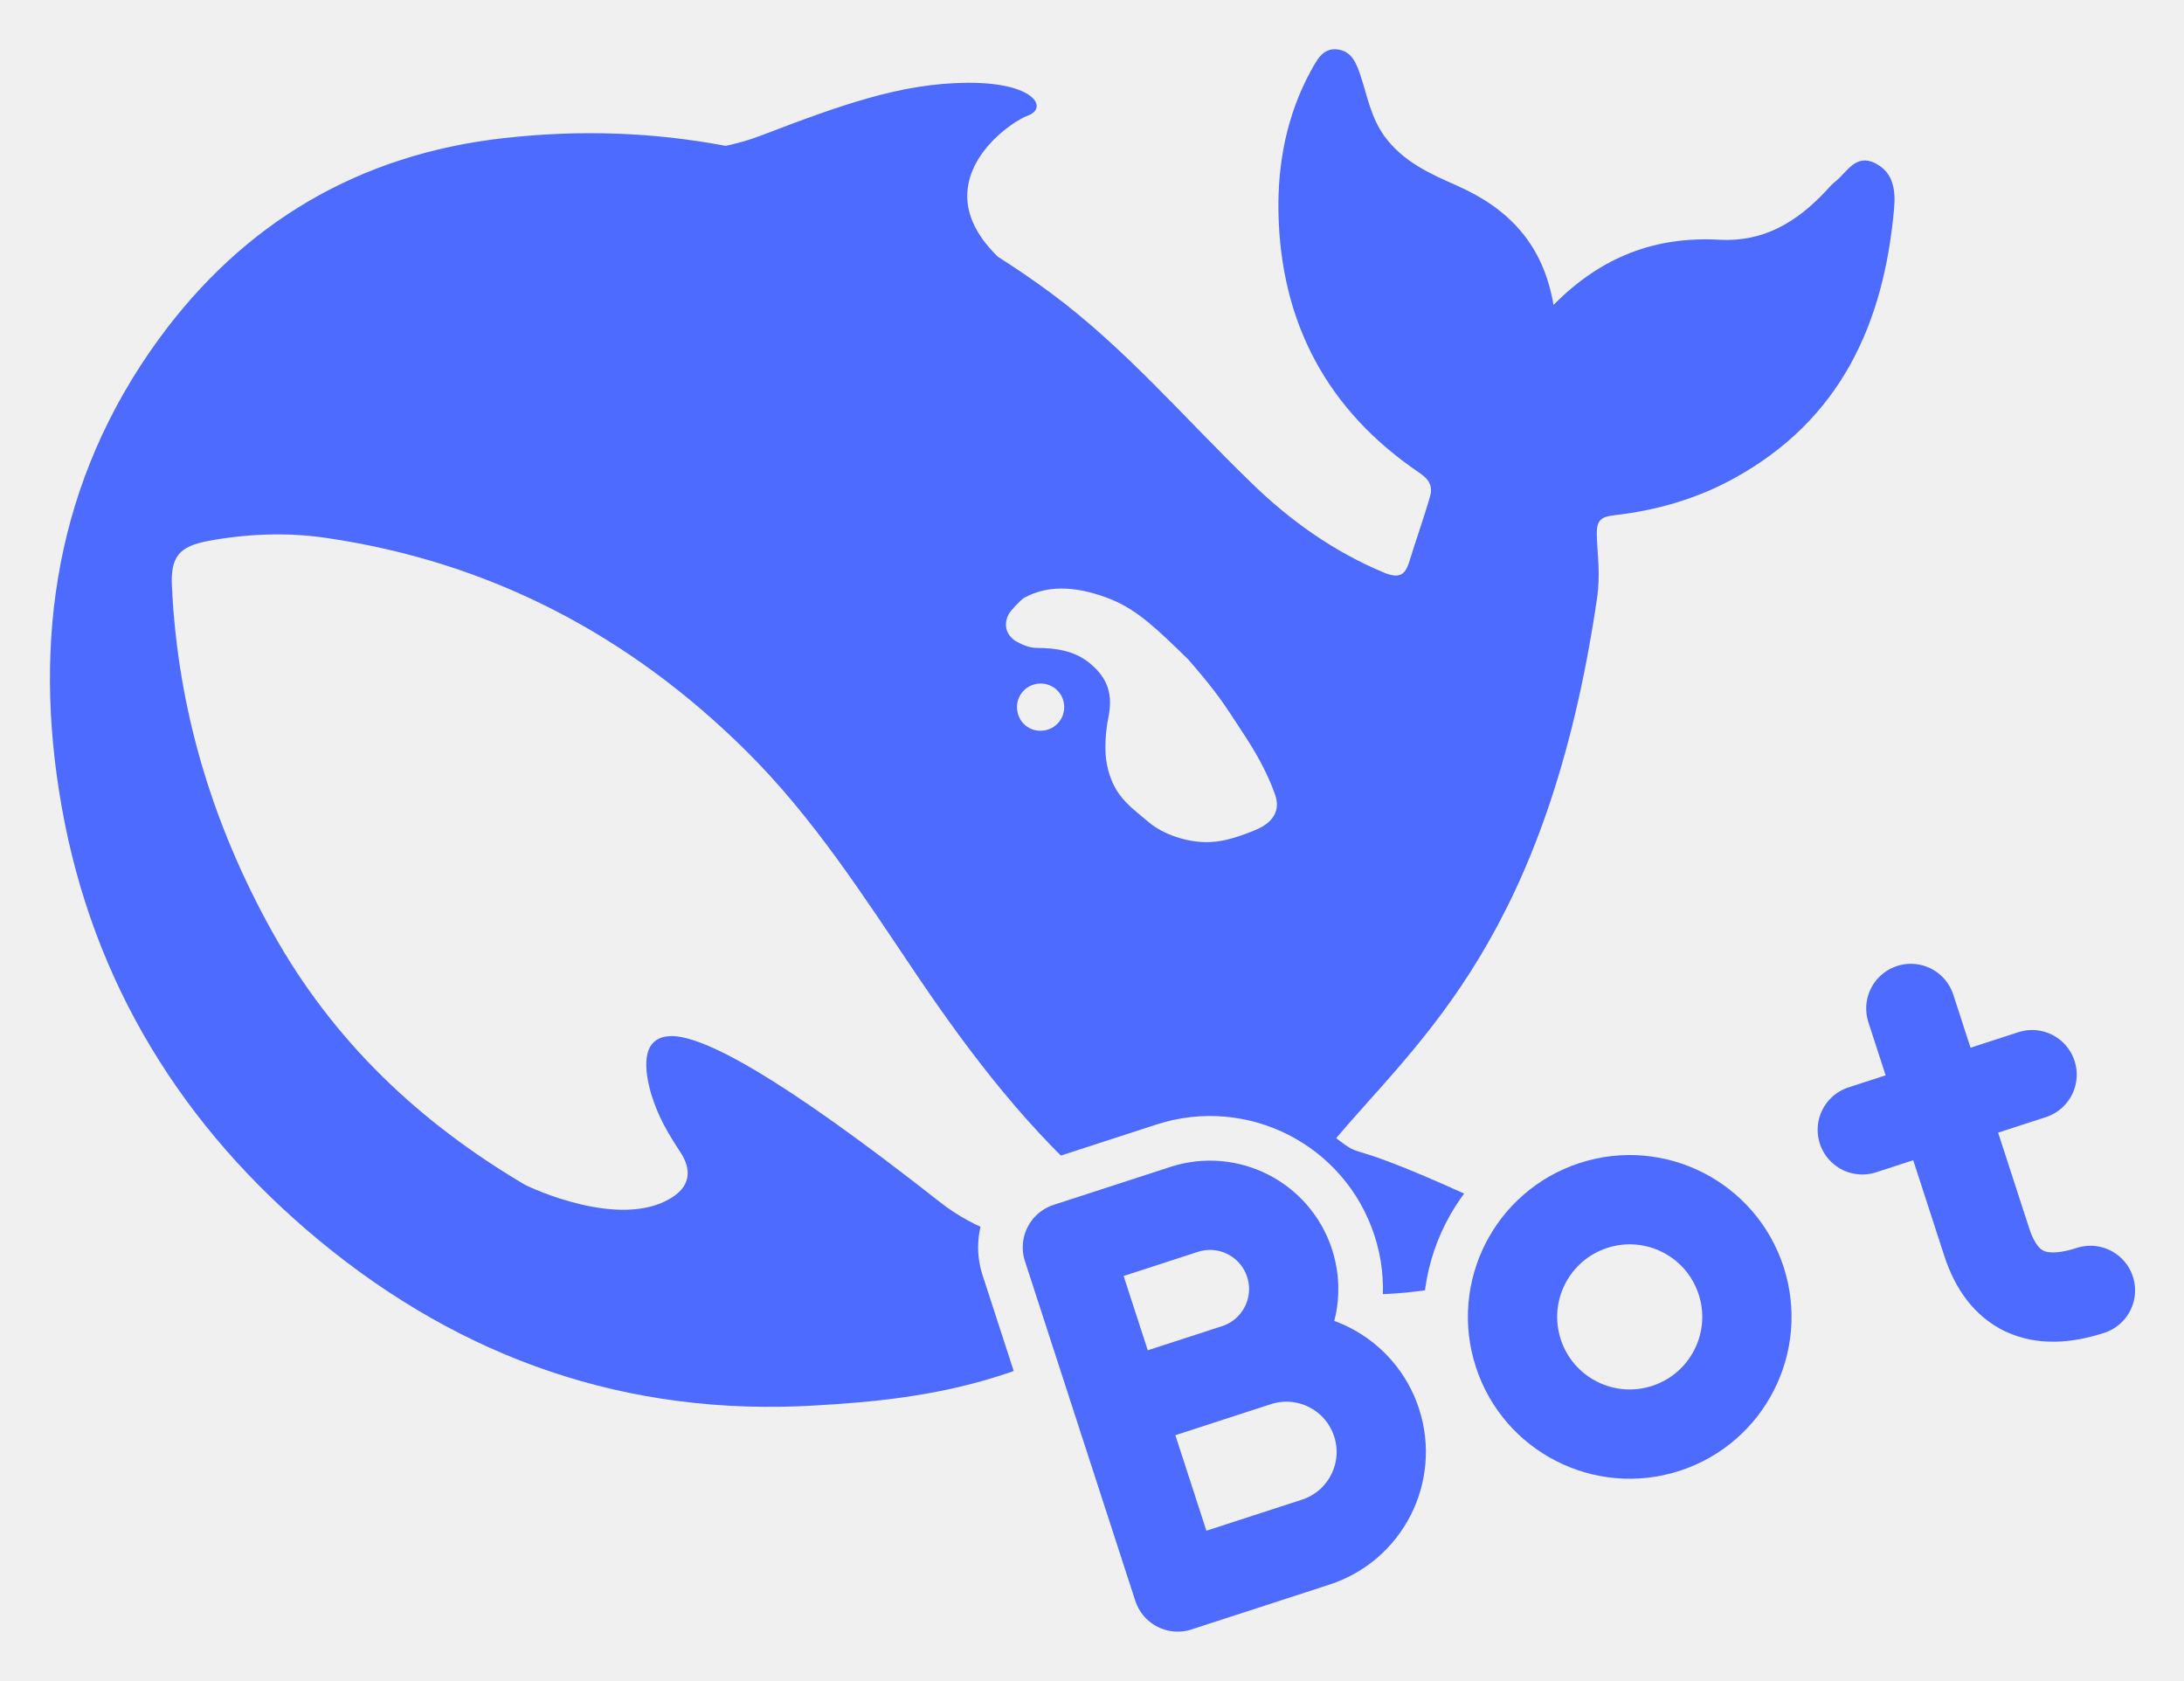
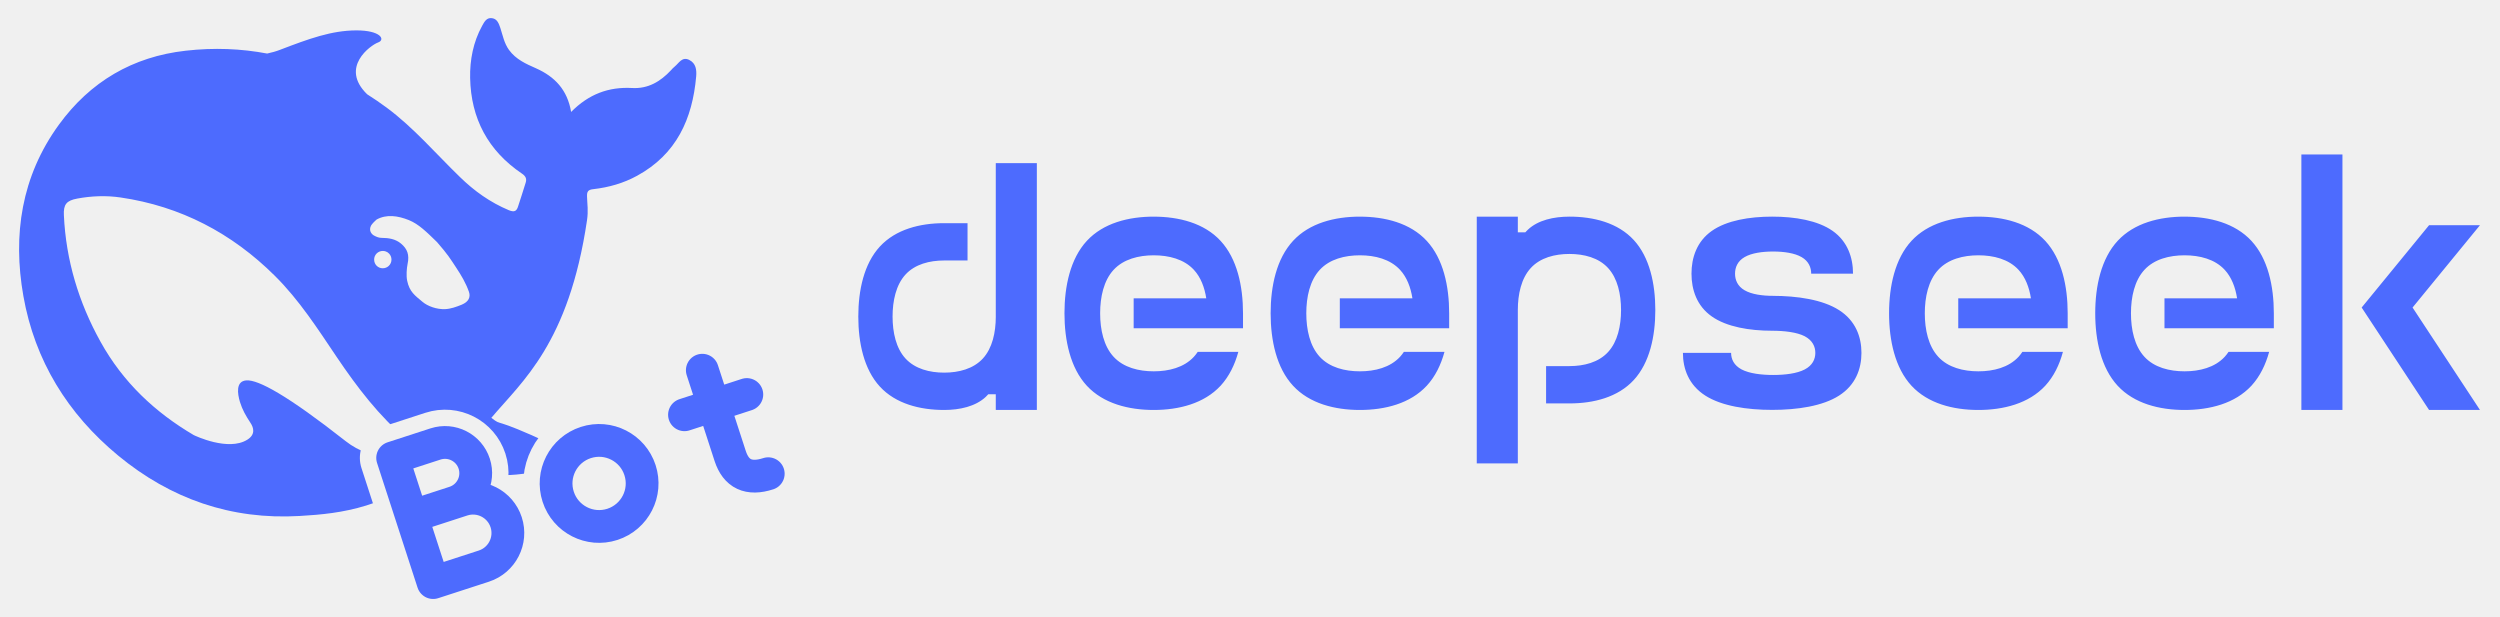
- <svg xmlns="http://www.w3.org/2000/svg" viewBox="-1.5 -1.5 66.5 51.2" width="399" height="307" role="img" aria-label="deepseek-bot: the DeepSeek whale with Bot stamped across its lower corner">
+ <svg xmlns="http://www.w3.org/2000/svg" viewBox="-1.5 -1.5 207.3 51.2" width="1244" height="307" role="img" aria-label="deepseek-bot: the DeepSeek whale with Bot stamped across its lower corner, beside the deepseek wordmark">
  <defs>
    <g id="bot" fill="none" stroke-linecap="round" stroke-linejoin="round">
      <path d="M0 0V64M0 0H22A15 15 0 0 1 22 30H0M0 30H26A17 17 0 0 1 26 64H0" />
      <circle cx="92" cy="43" r="21" />
      <path d="M157 6V50Q157 64 172 64M142 24H174" />
    </g>
    <mask id="cut" maskUnits="userSpaceOnUse" x="-10" y="-10" width="100" height="80">
      <rect x="-10" y="-10" width="100" height="80" fill="#fff" />
      <use href="#bot" transform="translate(31 36.5) rotate(-18) scale(0.17)" stroke="#000" stroke-width="32" />
    </mask>
  </defs>
  <path mask="url(#cut)" fill="#4D6BFE" d="M55.613,3.471c-.595-.292-.852.264-1.2.547-.119.091-.22.209-.321.319-.87.929-1.887,1.54-3.215,1.467-1.942-.109-3.599.501-5.065,1.986-.311-1.831-1.346-2.925-2.922-3.626-.824-.364-1.658-.729-2.235-1.522-.403-.565-.513-1.193-.714-1.813-.128-.373-.257-.756-.687-.82-.467-.073-.65.319-.834.647-.733,1.339-1.017,2.815-.989,4.31.064,3.362,1.484,6.041,4.305,7.945.321.219.403.437.302.756-.192.656-.421,1.294-.623,1.95-.128.419-.321.51-.769.328-1.548-.647-2.885-1.603-4.067-2.76-2.006-1.941-3.819-4.082-6.082-5.758-.531-.392-1.062-.756-1.612-1.103-2.308-2.241.302-4.082.907-4.3.632-.228.22-1.012-1.823-1.002-2.042.009-3.911.692-6.292,1.603-.348.137-.715.237-1.09.319-2.162-.41-4.405-.501-6.75-.237-4.415.492-7.941,2.578-10.533,6.141C.191,13.129-.541,17.994.356,23.069c.943,5.348,3.673,9.776,7.868,13.239,4.351,3.59,9.361,5.348,15.076,5.011,3.471-.2,7.336-.665,11.696-4.355,1.099.547,2.253.765,4.167.929,1.475.137,2.894-.073,3.993-.3,1.722-.364,1.603-1.959.98-2.251-5.047-2.351-3.938-1.394-4.946-2.168,2.564-3.034,6.43-6.186,7.941-16.4.119-.811.018-1.321,0-1.977-.009-.401.082-.556.54-.601,1.264-.146,2.491-.492,3.618-1.111,3.27-1.786,4.589-4.72,4.9-8.236.046-.538-.009-1.093-.577-1.376ZM27.119,35.123c-4.891-3.845-7.263-5.111-8.243-5.057-.916.055-.751,1.103-.55,1.786.211.674.485,1.139.87,1.731.266.392.449.975-.266,1.412-1.575.975-4.314-.328-4.442-.392-3.187-1.877-5.853-4.355-7.73-7.744-1.813-3.262-2.867-6.761-3.041-10.496-.046-.902.22-1.221,1.117-1.385,1.181-.219,2.4-.264,3.581-.091,4.992.729,9.242,2.961,12.804,6.496,2.033,2.014,3.572,4.419,5.157,6.77,1.685,2.496,3.499,4.875,5.807,6.824.815.683,1.465,1.203,2.088,1.585-1.877.209-5.01.255-7.153-1.44ZM29.464,20.044c0-.401.321-.72.724-.72.092,0,.174.018.247.045.101.037.192.091.266.173.128.128.202.31.202.501,0,.401-.321.72-.723.72s-.715-.319-.715-.72ZM36.745,23.78c-.467.191-.934.355-1.383.373-.696.036-1.456-.246-1.868-.592-.641-.538-1.099-.838-1.291-1.777-.083-.401-.037-1.02.037-1.376.165-.765-.018-1.257-.559-1.704-.44-.364-.998-.465-1.612-.465-.229,0-.44-.1-.595-.182-.257-.128-.467-.446-.266-.838.064-.127.376-.437.449-.492.834-.474,1.795-.319,2.684.036.824.337,1.447.957,2.345,1.831.916,1.057,1.081,1.349,1.603,2.141.412.62.788,1.257,1.044,1.986.156.456-.046.829-.586,1.057Z" />
  <use href="#bot" transform="translate(31 36.5) rotate(-18) scale(0.17)" stroke="#4D6BFE" stroke-width="16" />
+   <path fill="#4D6BFE" transform="translate(9.2 1.65)" d="M119.459,14.828c-1.296,0-2.602.284-3.45,1.085-.074.069-.142.142-.211.216h-.622v-1.301h-3.408v20.479h3.408v-12.726c0-1.312.284-2.628,1.075-3.487.79-.864,2.002-1.169,3.208-1.169,1.201,0,2.418.305,3.208,1.169.79.859,1.075,2.175,1.075,3.487,0,1.306-.284,2.623-1.075,3.482-.79.864-2.007,1.169-3.208,1.169h-1.938v3.097h1.938c2.007,0,4.024-.511,5.341-1.944s1.786-3.624,1.786-5.804-.469-4.377-1.786-5.81c-1.317-1.433-3.334-1.944-5.341-1.944ZM71.854,23.118c0,1.312-.284,2.628-1.075,3.487-.79.859-2.002,1.169-3.208,1.169s-2.418-.311-3.208-1.169c-.79-.859-1.075-2.175-1.075-3.487,0-1.306.284-2.628,1.075-3.487.79-.859,2.002-1.164,3.208-1.164h1.938v-3.097h-1.938c-2.007,0-4.024.511-5.341,1.944-1.317,1.433-1.786,3.624-1.786,5.804s.469,4.377,1.786,5.81c1.317,1.433,3.334,1.944,5.341,1.944,1.296,0,2.597-.29,3.45-1.085.074-.069.142-.142.205-.216h.627v1.301h3.408V10.387h-3.408v12.731ZM84.959,14.828c-2.086,0-4.182.532-5.552,2.012-1.364,1.48-1.854,3.75-1.854,6.01,0,2.254.49,4.53,1.854,6.01,1.369,1.48,3.466,2.012,5.552,2.012s4.182-.532,5.552-2.012c.701-.764,1.175-1.733,1.47-2.807h-3.371c-.095.142-.2.279-.316.406-.822.89-2.081,1.206-3.334,1.206-1.248,0-2.507-.316-3.329-1.206-.822-.89-1.117-2.254-1.117-3.608s.295-2.718,1.117-3.608c.822-.89,2.081-1.206,3.329-1.206,1.254,0,2.513.316,3.334,1.206.569.616.885,1.454,1.027,2.365h-6.026v2.486h9.075v-1.243c0-2.26-.49-4.53-1.859-6.01-1.364-1.48-3.466-2.012-5.552-2.012ZM102.067,14.828c-2.081,0-4.182.532-5.546,2.012-1.369,1.48-1.859,3.75-1.859,6.01,0,2.254.49,4.53,1.859,6.01,1.364,1.48,3.466,2.012,5.546,2.012,2.086,0,4.182-.532,5.552-2.012.706-.764,1.175-1.733,1.47-2.807h-3.371c-.095.142-.2.279-.316.406-.822.89-2.081,1.206-3.329,1.206-1.254,0-2.513-.316-3.334-1.206-.822-.89-1.117-2.254-1.117-3.608s.295-2.718,1.117-3.608c.822-.89,2.081-1.206,3.334-1.206,1.248,0,2.507.316,3.329,1.206.569.616.885,1.454,1.027,2.365h-6.026v2.486h9.075v-1.243c0-2.26-.49-4.53-1.859-6.01-1.364-1.48-3.466-2.012-5.552-2.012ZM141.834,22.586c-1.364-.874-3.466-1.185-5.546-1.185h.074c-.89,0-1.786-.121-2.37-.464-.585-.337-.79-.859-.79-1.375s.205-1.038.79-1.375c.585-.342,1.48-.464,2.37-.464s1.786.126,2.365.464c.585.337.795.859.795,1.375h3.471c0-1.333-.448-2.671-1.685-3.545-1.238-.874-3.134-1.19-5.02-1.19s-3.782.316-5.02,1.19c-1.238.874-1.68,2.212-1.68,3.545s.442,2.676,1.68,3.545c1.238.874,3.134,1.19,5.02,1.19.98,0,2.054.121,2.697.458.648.342.88.864.88,1.38s-.232,1.038-.88,1.375c-.643.337-1.633.458-2.618.458-.98,0-1.97-.121-2.618-.458-.643-.342-.874-.859-.874-1.375h-3.998c0,1.327.49,2.671,1.859,3.545,1.369.874,3.466,1.185,5.552,1.185,2.081,0,4.182-.311,5.546-1.185,1.369-.874,1.859-2.217,1.859-3.545,0-1.333-.49-2.676-1.859-3.55ZM153.396,14.828c-2.086,0-4.182.532-5.552,2.012-1.364,1.48-1.859,3.75-1.859,6.01,0,2.254.495,4.53,1.859,6.01,1.369,1.48,3.466,2.012,5.552,2.012s4.182-.532,5.552-2.012c.701-.764,1.175-1.733,1.464-2.807h-3.366c-.095.142-.2.279-.316.406-.822.89-2.081,1.206-3.334,1.206-1.248,0-2.513-.316-3.329-1.206-.822-.89-1.117-2.254-1.117-3.608s.295-2.718,1.117-3.608c.816-.89,2.081-1.206,3.329-1.206,1.254,0,2.513.316,3.334,1.206.569.616.885,1.454,1.027,2.365h-6.031v2.486h9.081v-1.243c0-2.26-.49-4.53-1.859-6.01-1.369-1.48-3.466-2.012-5.552-2.012ZM170.504,14.828c-2.086,0-4.182.532-5.552,2.012-1.364,1.48-1.859,3.75-1.859,6.01,0,2.254.495,4.53,1.859,6.01,1.369,1.48,3.466,2.012,5.552,2.012s4.182-.532,5.552-2.012c.701-.764,1.175-1.733,1.47-2.807h-3.371c-.095.142-.2.279-.316.406-.822.89-2.081,1.206-3.334,1.206-1.248,0-2.513-.316-3.329-1.206-.822-.89-1.117-2.254-1.117-3.608s.295-2.718,1.117-3.608c.816-.89,2.081-1.206,3.329-1.206,1.254,0,2.513.316,3.334,1.206.569.616.885,1.454,1.027,2.365h-6.026v2.486h9.075v-1.243c0-2.26-.49-4.53-1.859-6.01-1.369-1.48-3.466-2.012-5.552-2.012ZM180.201,9.671h3.408v21.201h-3.408V9.671ZM190.798,15.539l-5.594,6.832,5.594,8.501h4.224l-5.594-8.501,5.594-6.832h-4.224Z" />
</svg>
